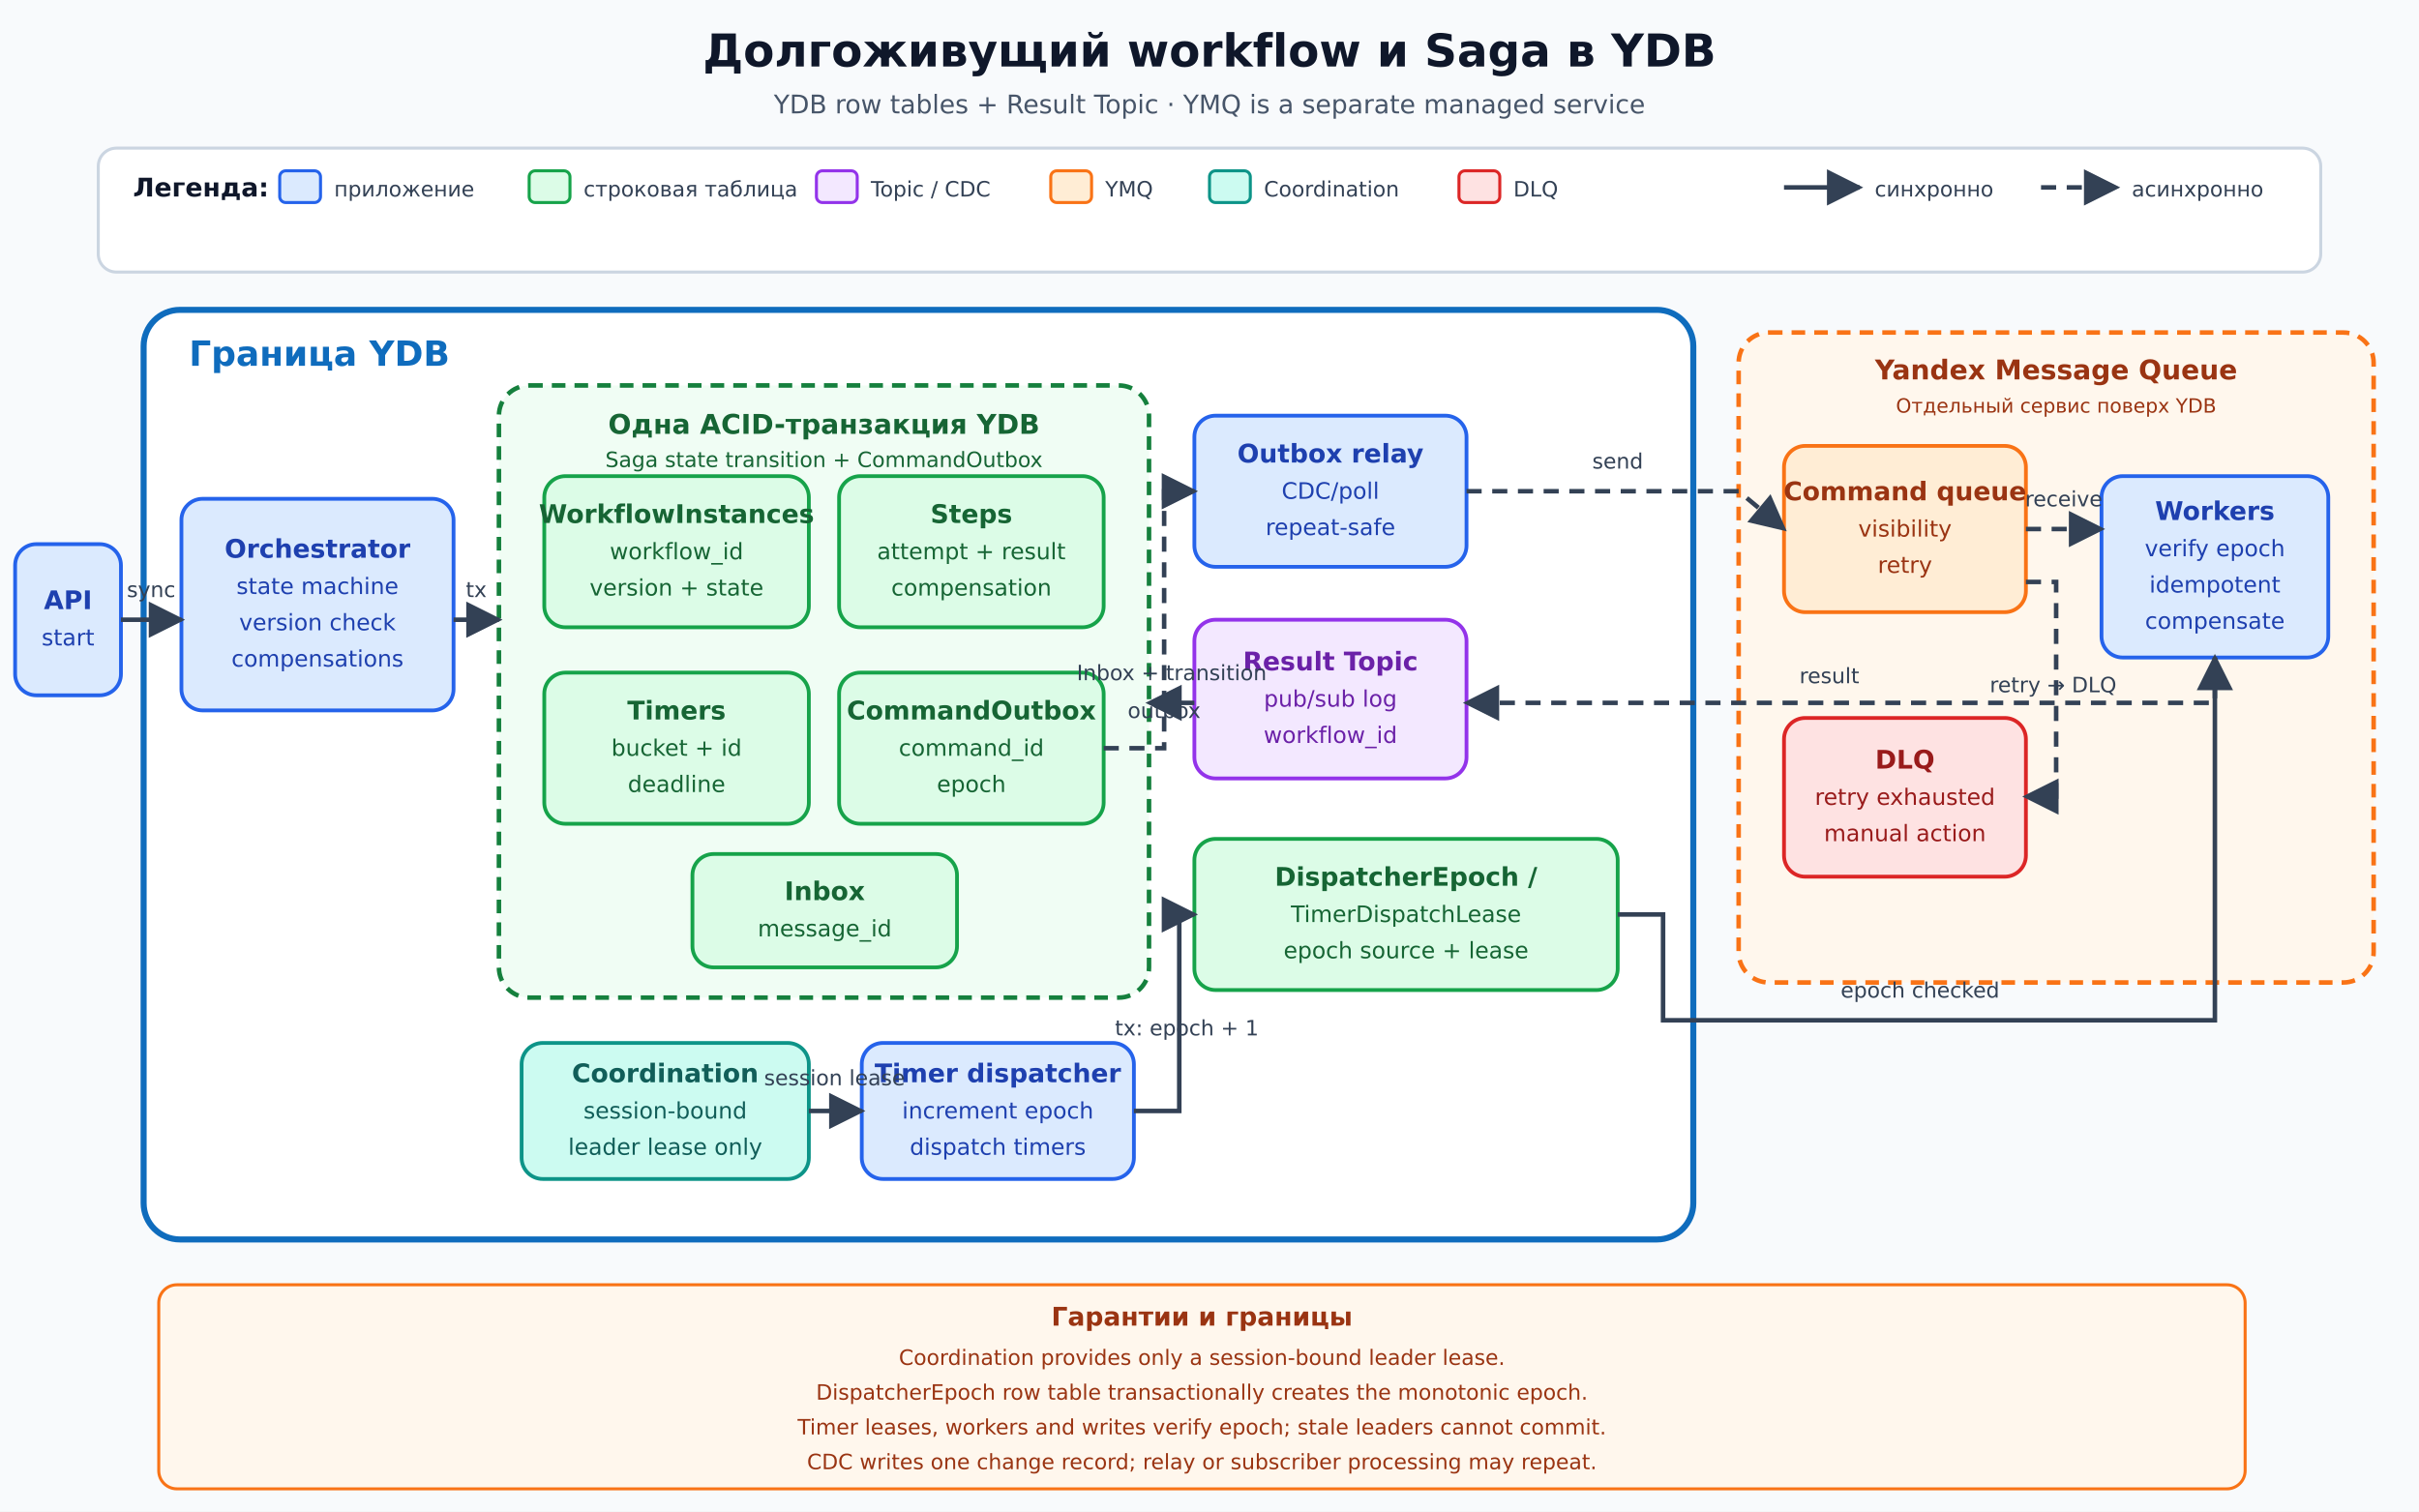
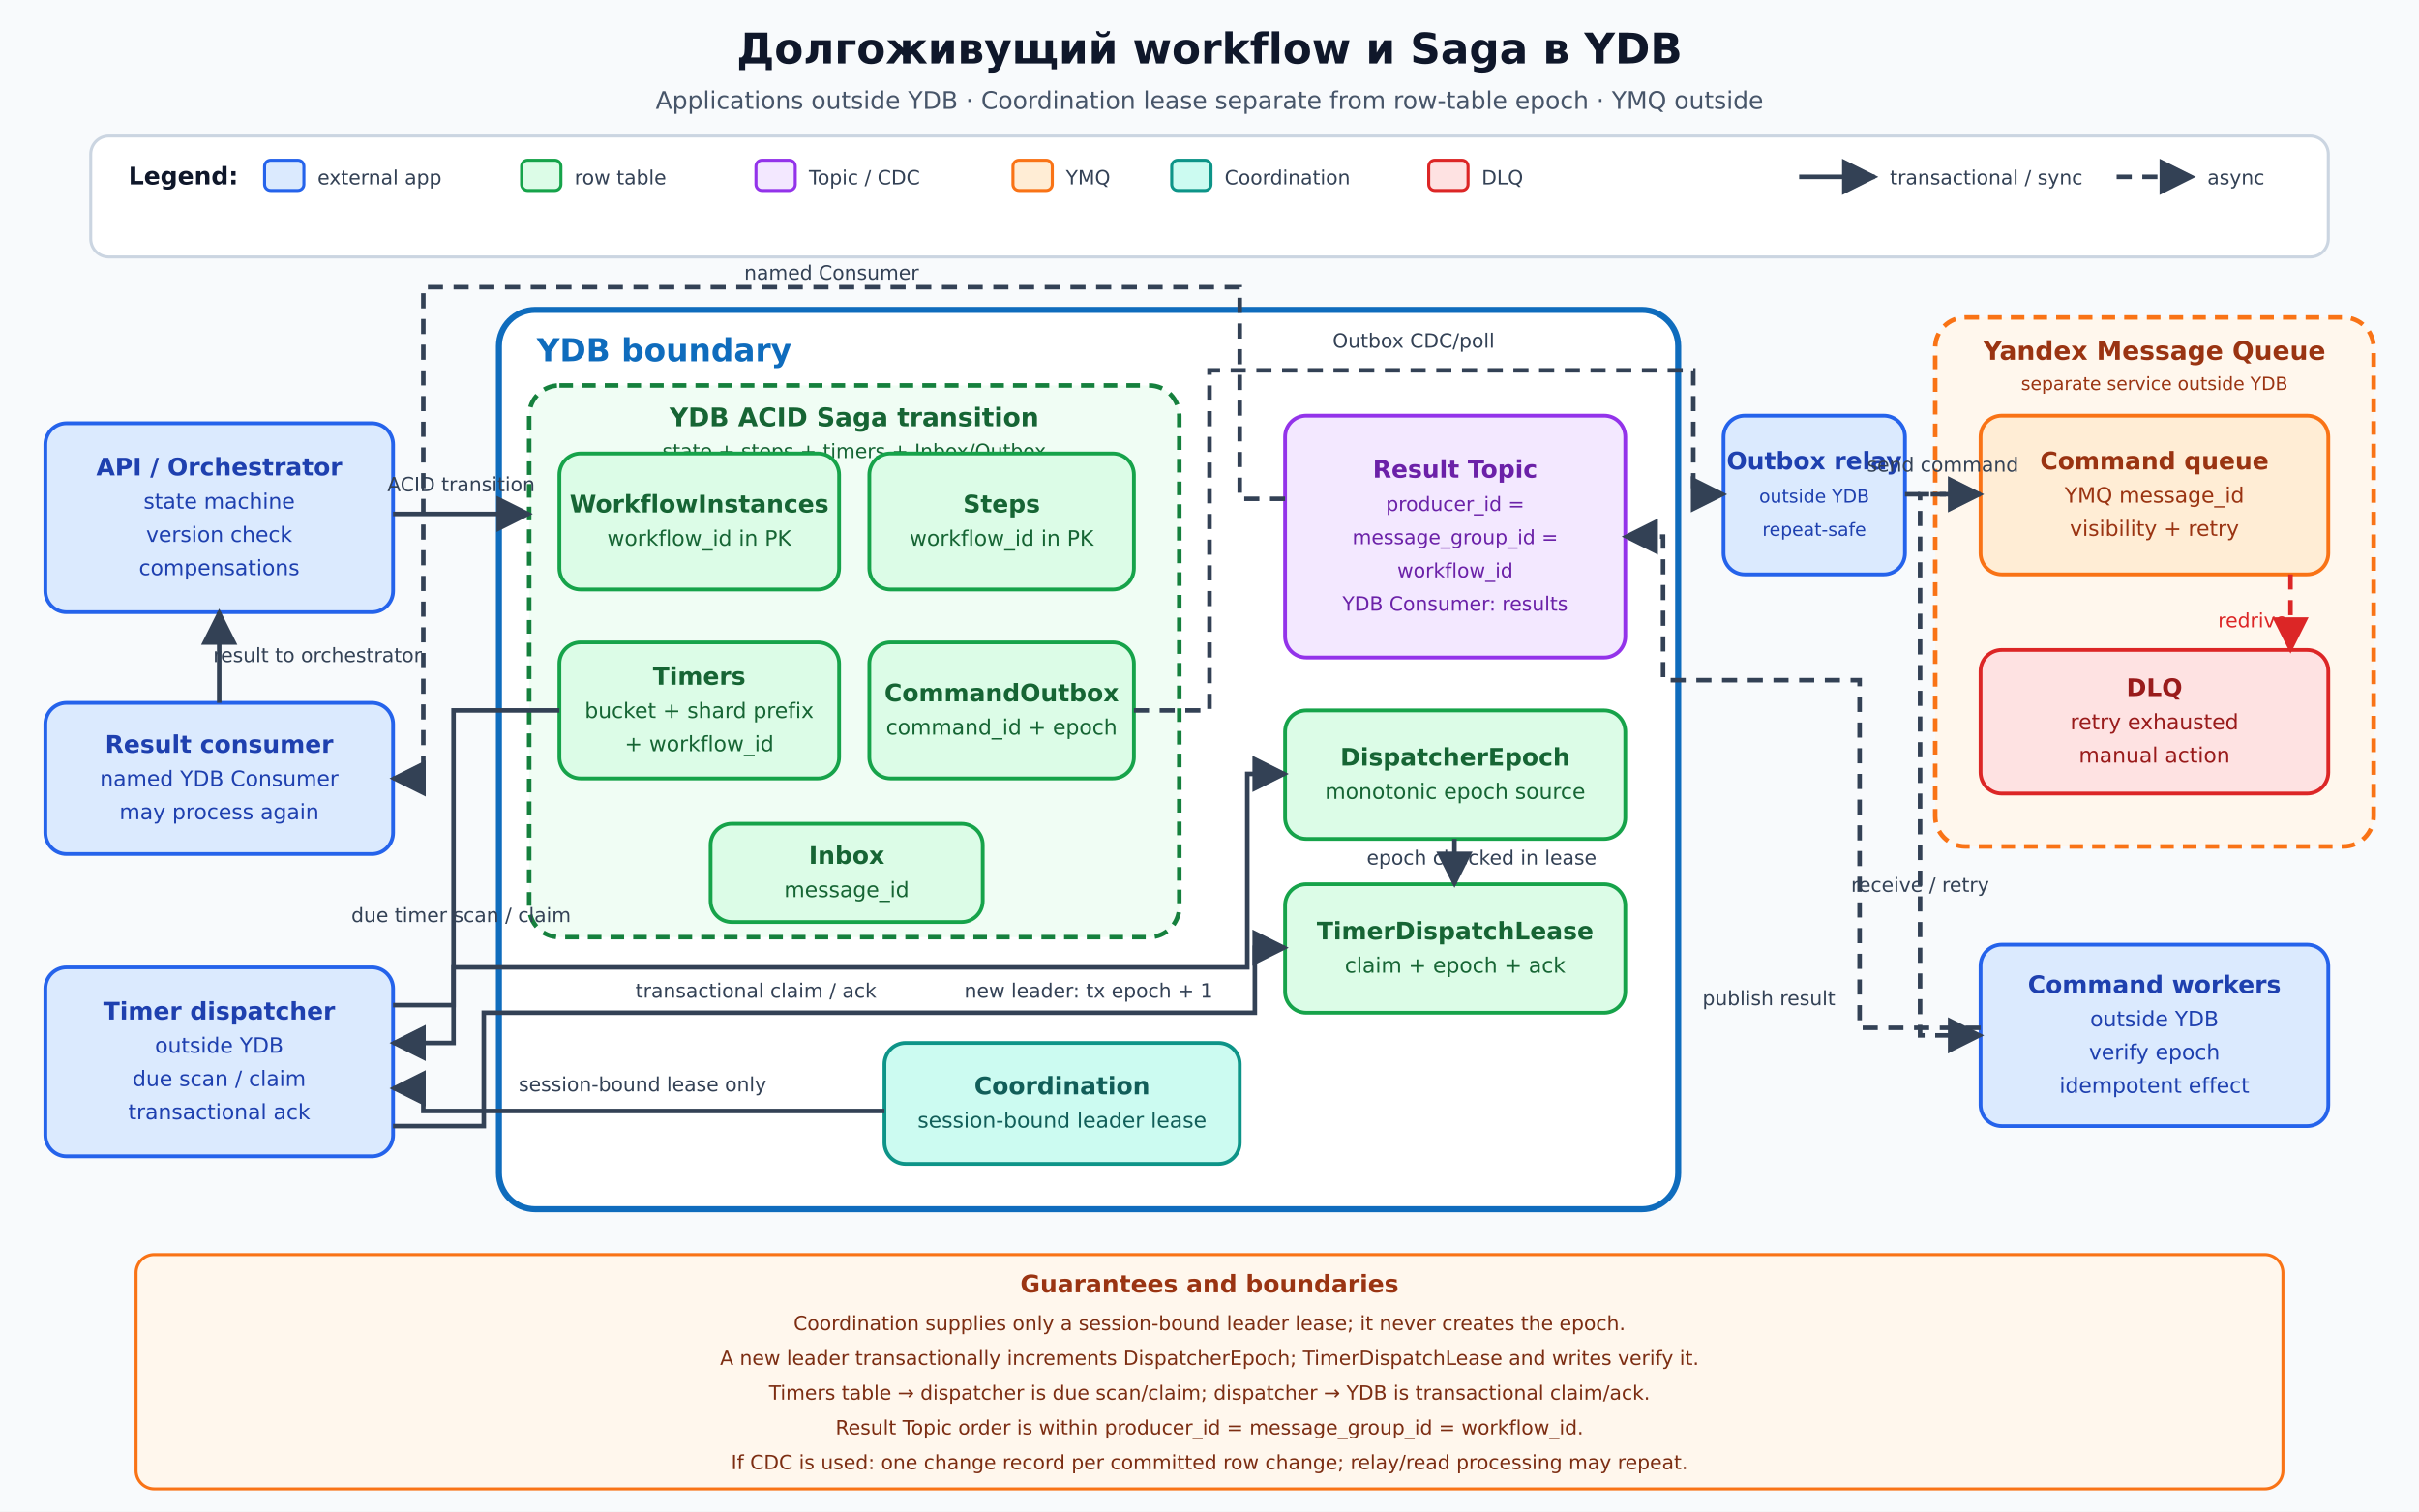
<svg xmlns="http://www.w3.org/2000/svg" version="1.1" viewBox="0 0 1600 1000" role="img" aria-labelledby="title desc">
  <defs>
    <marker id="arrow" viewBox="0 0 10 10" refX="9" refY="5" markerWidth="8" markerHeight="8" orient="auto">
      <path d="M 0 0 L 10 5 L 0 10 z" fill="#334155" />
    </marker>
+     <marker id="redArrow" viewBox="0 0 10 10" refX="9" refY="5" markerWidth="8" markerHeight="8" orient="auto">
+       <path d="M 0 0 L 10 5 L 0 10 z" fill="#dc2626" />
+     </marker>
  </defs>
  <rect x="0" y="0" width="1600" height="1000" fill="#f8fafc" />
-   <text x="800" y="44" text-anchor="middle" font-family="DejaVu Sans, Arial, sans-serif" font-size="30" font-weight="bold" fill="#0f172a">Долгоживущий workflow и Saga в YDB</text>
-   <text x="800" y="75" text-anchor="middle" font-family="DejaVu Sans, Arial, sans-serif" font-size="17" fill="#475569">YDB row tables + Result Topic · YMQ is a separate managed service</text>
-   <rect x="65" y="98" width="1470" height="82" rx="12" fill="#ffffff" stroke="#cbd5e1" stroke-width="2" />
-   <text x="88" y="130" text-anchor="start" font-family="DejaVu Sans, Arial, sans-serif" font-size="17" font-weight="bold" fill="#0f172a">Легенда:</text>
-   <rect x="185" y="113" width="27" height="21" rx="4" fill="#dbeafe" stroke="#2563eb" stroke-width="2" />
-   <text x="221" y="130" text-anchor="start" font-family="DejaVu Sans, Arial, sans-serif" font-size="14" fill="#334155">приложение</text>
-   <rect x="350" y="113" width="27" height="21" rx="4" fill="#dcfce7" stroke="#16a34a" stroke-width="2" />
-   <text x="386" y="130" text-anchor="start" font-family="DejaVu Sans, Arial, sans-serif" font-size="14" fill="#334155">строковая таблица</text>
-   <rect x="540" y="113" width="27" height="21" rx="4" fill="#f3e8ff" stroke="#9333ea" stroke-width="2" />
-   <text x="576" y="130" text-anchor="start" font-family="DejaVu Sans, Arial, sans-serif" font-size="14" fill="#334155">Topic / CDC</text>
-   <rect x="695" y="113" width="27" height="21" rx="4" fill="#ffedd5" stroke="#f97316" stroke-width="2" />
-   <text x="731" y="130" text-anchor="start" font-family="DejaVu Sans, Arial, sans-serif" font-size="14" fill="#334155">YMQ</text>
-   <rect x="800" y="113" width="27" height="21" rx="4" fill="#ccfbf1" stroke="#0d9488" stroke-width="2" />
-   <text x="836" y="130" text-anchor="start" font-family="DejaVu Sans, Arial, sans-serif" font-size="14" fill="#334155">Coordination</text>
-   <rect x="965" y="113" width="27" height="21" rx="4" fill="#fee2e2" stroke="#dc2626" stroke-width="2" />
-   <text x="1001" y="130" text-anchor="start" font-family="DejaVu Sans, Arial, sans-serif" font-size="14" fill="#334155">DLQ</text>
-   <path d="M 1180 124 L 1230 124" fill="none" stroke="#334155" stroke-width="3" marker-end="url(#arrow)" />
-   <text x="1240" y="130" text-anchor="start" font-family="DejaVu Sans, Arial, sans-serif" font-size="14" fill="#334155">синхронно</text>
-   <path d="M 1350 124 L 1400 124" fill="none" stroke="#334155" stroke-width="3" stroke-dasharray="10 7" marker-end="url(#arrow)" />
-   <text x="1410" y="130" text-anchor="start" font-family="DejaVu Sans, Arial, sans-serif" font-size="14" fill="#334155">асинхронно</text>
-   <rect x="95" y="205" width="1025" height="615" rx="24" fill="#ffffff" stroke="#0f6cbd" stroke-width="4" />
-   <text x="125" y="242" text-anchor="start" font-family="DejaVu Sans, Arial, sans-serif" font-size="23" font-weight="bold" fill="#0f6cbd">Граница YDB</text>
-   <rect x="1150" y="220" width="420" height="430" rx="20" fill="#fff7ed" stroke="#f97316" stroke-width="3" stroke-dasharray="9 6" />
-   <text x="1360.0" y="251" text-anchor="middle" font-family="DejaVu Sans, Arial, sans-serif" font-size="18" font-weight="bold" fill="#9a3412">Yandex Message Queue</text>
-   <text x="1360.0" y="273" text-anchor="middle" font-family="DejaVu Sans, Arial, sans-serif" font-size="13" fill="#9a3412">Отдельный сервис поверх YDB</text>
-   <rect x="330" y="255" width="430" height="405" rx="20" fill="#f0fdf4" stroke="#15803d" stroke-width="3" stroke-dasharray="9 6" />
-   <text x="545.0" y="287" text-anchor="middle" font-family="DejaVu Sans, Arial, sans-serif" font-size="18" font-weight="bold" fill="#166534">Одна ACID-транзакция YDB</text>
-   <text x="545.0" y="309" text-anchor="middle" font-family="DejaVu Sans, Arial, sans-serif" font-size="14" fill="#166534">Saga state transition + CommandOutbox</text>
-   <rect x="10" y="360" width="70" height="100" rx="14" fill="#dbeafe" stroke="#2563eb" stroke-width="2.5" />
-   <text x="45.0" y="403.0" text-anchor="middle" font-family="DejaVu Sans, Arial, sans-serif" font-size="17" font-weight="bold" fill="#1e40af">API</text>
-   <text x="45.0" y="427.0" text-anchor="middle" font-family="DejaVu Sans, Arial, sans-serif" font-size="15" fill="#1e40af">start</text>
-   <rect x="120" y="330" width="180" height="140" rx="14" fill="#dbeafe" stroke="#2563eb" stroke-width="2.5" />
-   <text x="210.0" y="369.0" text-anchor="middle" font-family="DejaVu Sans, Arial, sans-serif" font-size="17" font-weight="bold" fill="#1e40af">Orchestrator</text>
-   <text x="210.0" y="393.0" text-anchor="middle" font-family="DejaVu Sans, Arial, sans-serif" font-size="15" fill="#1e40af">state machine</text>
-   <text x="210.0" y="417.0" text-anchor="middle" font-family="DejaVu Sans, Arial, sans-serif" font-size="15" fill="#1e40af">version check</text>
-   <text x="210.0" y="441.0" text-anchor="middle" font-family="DejaVu Sans, Arial, sans-serif" font-size="15" fill="#1e40af">compensations</text>
-   <rect x="360" y="315" width="175" height="100" rx="14" fill="#dcfce7" stroke="#16a34a" stroke-width="2.5" />
-   <text x="447.5" y="346.0" text-anchor="middle" font-family="DejaVu Sans, Arial, sans-serif" font-size="17" font-weight="bold" fill="#166534">WorkflowInstances</text>
-   <text x="447.5" y="370.0" text-anchor="middle" font-family="DejaVu Sans, Arial, sans-serif" font-size="15" fill="#166534">workflow_id</text>
-   <text x="447.5" y="394.0" text-anchor="middle" font-family="DejaVu Sans, Arial, sans-serif" font-size="15" fill="#166534">version + state</text>
-   <rect x="555" y="315" width="175" height="100" rx="14" fill="#dcfce7" stroke="#16a34a" stroke-width="2.5" />
-   <text x="642.5" y="346.0" text-anchor="middle" font-family="DejaVu Sans, Arial, sans-serif" font-size="17" font-weight="bold" fill="#166534">Steps</text>
-   <text x="642.5" y="370.0" text-anchor="middle" font-family="DejaVu Sans, Arial, sans-serif" font-size="15" fill="#166534">attempt + result</text>
-   <text x="642.5" y="394.0" text-anchor="middle" font-family="DejaVu Sans, Arial, sans-serif" font-size="15" fill="#166534">compensation</text>
-   <rect x="360" y="445" width="175" height="100" rx="14" fill="#dcfce7" stroke="#16a34a" stroke-width="2.5" />
-   <text x="447.5" y="476.0" text-anchor="middle" font-family="DejaVu Sans, Arial, sans-serif" font-size="17" font-weight="bold" fill="#166534">Timers</text>
-   <text x="447.5" y="500.0" text-anchor="middle" font-family="DejaVu Sans, Arial, sans-serif" font-size="15" fill="#166534">bucket + id</text>
-   <text x="447.5" y="524.0" text-anchor="middle" font-family="DejaVu Sans, Arial, sans-serif" font-size="15" fill="#166534">deadline</text>
-   <rect x="555" y="445" width="175" height="100" rx="14" fill="#dcfce7" stroke="#16a34a" stroke-width="2.5" />
-   <text x="642.5" y="476.0" text-anchor="middle" font-family="DejaVu Sans, Arial, sans-serif" font-size="17" font-weight="bold" fill="#166534">CommandOutbox</text>
-   <text x="642.5" y="500.0" text-anchor="middle" font-family="DejaVu Sans, Arial, sans-serif" font-size="15" fill="#166534">command_id</text>
-   <text x="642.5" y="524.0" text-anchor="middle" font-family="DejaVu Sans, Arial, sans-serif" font-size="15" fill="#166534">epoch</text>
-   <rect x="458" y="565" width="175" height="75" rx="14" fill="#dcfce7" stroke="#16a34a" stroke-width="2.5" />
-   <text x="545.5" y="595.5" text-anchor="middle" font-family="DejaVu Sans, Arial, sans-serif" font-size="17" font-weight="bold" fill="#166534">Inbox</text>
-   <text x="545.5" y="619.5" text-anchor="middle" font-family="DejaVu Sans, Arial, sans-serif" font-size="15" fill="#166534">message_id</text>
-   <rect x="790" y="275" width="180" height="100" rx="14" fill="#dbeafe" stroke="#2563eb" stroke-width="2.5" />
-   <text x="880.0" y="306.0" text-anchor="middle" font-family="DejaVu Sans, Arial, sans-serif" font-size="17" font-weight="bold" fill="#1e40af">Outbox relay</text>
-   <text x="880.0" y="330.0" text-anchor="middle" font-family="DejaVu Sans, Arial, sans-serif" font-size="15" fill="#1e40af">CDC/poll</text>
-   <text x="880.0" y="354.0" text-anchor="middle" font-family="DejaVu Sans, Arial, sans-serif" font-size="15" fill="#1e40af">repeat-safe</text>
-   <rect x="790" y="410" width="180" height="105" rx="14" fill="#f3e8ff" stroke="#9333ea" stroke-width="2.5" />
-   <text x="880.0" y="443.5" text-anchor="middle" font-family="DejaVu Sans, Arial, sans-serif" font-size="17" font-weight="bold" fill="#6b21a8">Result Topic</text>
-   <text x="880.0" y="467.5" text-anchor="middle" font-family="DejaVu Sans, Arial, sans-serif" font-size="15" fill="#6b21a8">pub/sub log</text>
-   <text x="880.0" y="491.5" text-anchor="middle" font-family="DejaVu Sans, Arial, sans-serif" font-size="15" fill="#6b21a8">workflow_id</text>
-   <rect x="790" y="555" width="280" height="100" rx="14" fill="#dcfce7" stroke="#16a34a" stroke-width="2.5" />
-   <text x="930.0" y="586.0" text-anchor="middle" font-family="DejaVu Sans, Arial, sans-serif" font-size="17" font-weight="bold" fill="#166534">DispatcherEpoch /</text>
-   <text x="930.0" y="610.0" text-anchor="middle" font-family="DejaVu Sans, Arial, sans-serif" font-size="15" fill="#166534">TimerDispatchLease</text>
-   <text x="930.0" y="634.0" text-anchor="middle" font-family="DejaVu Sans, Arial, sans-serif" font-size="15" fill="#166534">epoch source + lease</text>
-   <rect x="345" y="690" width="190" height="90" rx="14" fill="#ccfbf1" stroke="#0d9488" stroke-width="2.5" />
-   <text x="440.0" y="716.0" text-anchor="middle" font-family="DejaVu Sans, Arial, sans-serif" font-size="17" font-weight="bold" fill="#115e59">Coordination</text>
-   <text x="440.0" y="740.0" text-anchor="middle" font-family="DejaVu Sans, Arial, sans-serif" font-size="15" fill="#115e59">session-bound</text>
-   <text x="440.0" y="764.0" text-anchor="middle" font-family="DejaVu Sans, Arial, sans-serif" font-size="15" fill="#115e59">leader lease only</text>
-   <rect x="570" y="690" width="180" height="90" rx="14" fill="#dbeafe" stroke="#2563eb" stroke-width="2.5" />
-   <text x="660.0" y="716.0" text-anchor="middle" font-family="DejaVu Sans, Arial, sans-serif" font-size="17" font-weight="bold" fill="#1e40af">Timer dispatcher</text>
-   <text x="660.0" y="740.0" text-anchor="middle" font-family="DejaVu Sans, Arial, sans-serif" font-size="15" fill="#1e40af">increment epoch</text>
-   <text x="660.0" y="764.0" text-anchor="middle" font-family="DejaVu Sans, Arial, sans-serif" font-size="15" fill="#1e40af">dispatch timers</text>
-   <rect x="1180" y="295" width="160" height="110" rx="14" fill="#ffedd5" stroke="#f97316" stroke-width="2.5" />
-   <text x="1260.0" y="331.0" text-anchor="middle" font-family="DejaVu Sans, Arial, sans-serif" font-size="17" font-weight="bold" fill="#9a3412">Command queue</text>
-   <text x="1260.0" y="355.0" text-anchor="middle" font-family="DejaVu Sans, Arial, sans-serif" font-size="15" fill="#9a3412">visibility</text>
-   <text x="1260.0" y="379.0" text-anchor="middle" font-family="DejaVu Sans, Arial, sans-serif" font-size="15" fill="#9a3412">retry</text>
-   <rect x="1180" y="475" width="160" height="105" rx="14" fill="#fee2e2" stroke="#dc2626" stroke-width="2.5" />
-   <text x="1260.0" y="508.5" text-anchor="middle" font-family="DejaVu Sans, Arial, sans-serif" font-size="17" font-weight="bold" fill="#991b1b">DLQ</text>
-   <text x="1260.0" y="532.5" text-anchor="middle" font-family="DejaVu Sans, Arial, sans-serif" font-size="15" fill="#991b1b">retry exhausted</text>
-   <text x="1260.0" y="556.5" text-anchor="middle" font-family="DejaVu Sans, Arial, sans-serif" font-size="15" fill="#991b1b">manual action</text>
-   <rect x="1390" y="315" width="150" height="120" rx="14" fill="#dbeafe" stroke="#2563eb" stroke-width="2.5" />
-   <text x="1465.0" y="344.0" text-anchor="middle" font-family="DejaVu Sans, Arial, sans-serif" font-size="17" font-weight="bold" fill="#1e40af">Workers</text>
-   <text x="1465.0" y="368.0" text-anchor="middle" font-family="DejaVu Sans, Arial, sans-serif" font-size="15" fill="#1e40af">verify epoch</text>
-   <text x="1465.0" y="392.0" text-anchor="middle" font-family="DejaVu Sans, Arial, sans-serif" font-size="15" fill="#1e40af">idempotent</text>
-   <text x="1465.0" y="416.0" text-anchor="middle" font-family="DejaVu Sans, Arial, sans-serif" font-size="15" fill="#1e40af">compensate</text>
-   <path d="M 80 410 L 120 410" fill="none" stroke="#334155" stroke-width="3" marker-end="url(#arrow)" />
-   <text x="100" y="395" text-anchor="middle" font-family="DejaVu Sans, Arial, sans-serif" font-size="14" fill="#334155">sync</text>
-   <path d="M 300 410 L 330 410" fill="none" stroke="#334155" stroke-width="3" marker-end="url(#arrow)" />
-   <text x="315" y="395" text-anchor="middle" font-family="DejaVu Sans, Arial, sans-serif" font-size="14" fill="#334155">tx</text>
-   <path d="M 730 495 L 770 495 L 770 325 L 790 325" fill="none" stroke="#334155" stroke-width="3" stroke-dasharray="10 7" marker-end="url(#arrow)" />
-   <text x="770" y="475" text-anchor="middle" font-family="DejaVu Sans, Arial, sans-serif" font-size="14" fill="#334155">outbox</text>
-   <path d="M 970 325 L 1150 325 L 1180 350" fill="none" stroke="#334155" stroke-width="3" stroke-dasharray="10 7" marker-end="url(#arrow)" />
-   <text x="1070" y="310" text-anchor="middle" font-family="DejaVu Sans, Arial, sans-serif" font-size="14" fill="#334155">send</text>
-   <path d="M 1340 350 L 1390 350" fill="none" stroke="#334155" stroke-width="3" stroke-dasharray="10 7" marker-end="url(#arrow)" />
-   <text x="1365" y="335" text-anchor="middle" font-family="DejaVu Sans, Arial, sans-serif" font-size="14" fill="#334155">receive</text>
-   <path d="M 1465 435 L 1465 465 L 970 465" fill="none" stroke="#334155" stroke-width="3" stroke-dasharray="10 7" marker-end="url(#arrow)" />
-   <text x="1210" y="452" text-anchor="middle" font-family="DejaVu Sans, Arial, sans-serif" font-size="14" fill="#334155">result</text>
-   <path d="M 790 465 L 760 465" fill="none" stroke="#334155" stroke-width="3" stroke-dasharray="10 7" marker-end="url(#arrow)" />
-   <text x="775" y="450" text-anchor="middle" font-family="DejaVu Sans, Arial, sans-serif" font-size="14" fill="#334155">Inbox + transition</text>
-   <path d="M 1340 385 L 1360 385 L 1360 527 L 1340 527" fill="none" stroke="#334155" stroke-width="3" stroke-dasharray="10 7" marker-end="url(#arrow)" />
-   <text x="1358" y="458" text-anchor="middle" font-family="DejaVu Sans, Arial, sans-serif" font-size="14" fill="#334155">retry → DLQ</text>
-   <path d="M 535 735 L 570 735" fill="none" stroke="#334155" stroke-width="3" marker-end="url(#arrow)" />
-   <text x="552" y="718" text-anchor="middle" font-family="DejaVu Sans, Arial, sans-serif" font-size="14" fill="#334155">session lease</text>
-   <path d="M 750 735 L 780 735 L 780 605 L 790 605" fill="none" stroke="#334155" stroke-width="3" marker-end="url(#arrow)" />
-   <text x="785" y="685" text-anchor="middle" font-family="DejaVu Sans, Arial, sans-serif" font-size="14" fill="#334155">tx: epoch + 1</text>
-   <path d="M 1070 605 L 1100 605 L 1100 675 L 1465 675 L 1465 435" fill="none" stroke="#334155" stroke-width="3" marker-end="url(#arrow)" />
-   <text x="1270" y="660" text-anchor="middle" font-family="DejaVu Sans, Arial, sans-serif" font-size="14" fill="#334155">epoch checked</text>
-   <rect x="105" y="850" width="1380" height="135" rx="12" fill="#fff7ed" stroke="#f97316" stroke-width="2" />
-   <text x="795" y="877" text-anchor="middle" font-family="DejaVu Sans, Arial, sans-serif" font-size="17" font-weight="bold" fill="#9a3412">Гарантии и границы</text>
-   <text x="795" y="903" text-anchor="middle" font-family="DejaVu Sans, Arial, sans-serif" font-size="14" fill="#9a3412">Coordination provides only a session-bound leader lease.</text>
-   <text x="795" y="926" text-anchor="middle" font-family="DejaVu Sans, Arial, sans-serif" font-size="14" fill="#9a3412">DispatcherEpoch row table transactionally creates the monotonic epoch.</text>
-   <text x="795" y="949" text-anchor="middle" font-family="DejaVu Sans, Arial, sans-serif" font-size="14" fill="#9a3412">Timer leases, workers and writes verify epoch; stale leaders cannot commit.</text>
-   <text x="795" y="972" text-anchor="middle" font-family="DejaVu Sans, Arial, sans-serif" font-size="14" fill="#9a3412">CDC writes one change record; relay or subscriber processing may repeat.</text>
+   <text x="800" y="42" text-anchor="middle" font-family="DejaVu Sans, Arial, sans-serif" font-size="28" font-weight="bold" fill="#0f172a">Долгоживущий workflow и Saga в YDB</text>
+   <text x="800" y="72" text-anchor="middle" font-family="DejaVu Sans, Arial, sans-serif" font-size="16" fill="#475569">Applications outside YDB · Coordination lease separate from row-table epoch · YMQ outside</text>
+   <rect x="60" y="90" width="1480" height="80" rx="12" fill="#ffffff" stroke="#cbd5e1" stroke-width="2" />
+   <text x="85" y="122" text-anchor="start" font-family="DejaVu Sans, Arial, sans-serif" font-size="16" font-weight="bold" fill="#0f172a">Legend:</text>
+   <rect x="175" y="106" width="26" height="20" rx="4" fill="#dbeafe" stroke="#2563eb" stroke-width="2" />
+   <text x="210" y="122" text-anchor="start" font-family="DejaVu Sans, Arial, sans-serif" font-size="13" fill="#334155">external app</text>
+   <rect x="345" y="106" width="26" height="20" rx="4" fill="#dcfce7" stroke="#16a34a" stroke-width="2" />
+   <text x="380" y="122" text-anchor="start" font-family="DejaVu Sans, Arial, sans-serif" font-size="13" fill="#334155">row table</text>
+   <rect x="500" y="106" width="26" height="20" rx="4" fill="#f3e8ff" stroke="#9333ea" stroke-width="2" />
+   <text x="535" y="122" text-anchor="start" font-family="DejaVu Sans, Arial, sans-serif" font-size="13" fill="#334155">Topic / CDC</text>
+   <rect x="670" y="106" width="26" height="20" rx="4" fill="#ffedd5" stroke="#f97316" stroke-width="2" />
+   <text x="705" y="122" text-anchor="start" font-family="DejaVu Sans, Arial, sans-serif" font-size="13" fill="#334155">YMQ</text>
+   <rect x="775" y="106" width="26" height="20" rx="4" fill="#ccfbf1" stroke="#0d9488" stroke-width="2" />
+   <text x="810" y="122" text-anchor="start" font-family="DejaVu Sans, Arial, sans-serif" font-size="13" fill="#334155">Coordination</text>
+   <rect x="945" y="106" width="26" height="20" rx="4" fill="#fee2e2" stroke="#dc2626" stroke-width="2" />
+   <text x="980" y="122" text-anchor="start" font-family="DejaVu Sans, Arial, sans-serif" font-size="13" fill="#334155">DLQ</text>
+   <path d="M 1190 117 L 1240 117" fill="none" stroke="#334155" stroke-width="3" marker-end="url(#arrow)" />
+   <text x="1250" y="122" text-anchor="start" font-family="DejaVu Sans, Arial, sans-serif" font-size="13" fill="#334155">transactional / sync</text>
+   <path d="M 1400 117 L 1450 117" fill="none" stroke="#334155" stroke-width="3" stroke-dasharray="10 7" marker-end="url(#arrow)" />
+   <text x="1460" y="122" text-anchor="start" font-family="DejaVu Sans, Arial, sans-serif" font-size="13" fill="#334155">async</text>
+   <rect x="330" y="205" width="780" height="595" rx="24" fill="#ffffff" stroke="#0f6cbd" stroke-width="4" />
+   <text x="355" y="239" text-anchor="start" font-family="DejaVu Sans, Arial, sans-serif" font-size="21" font-weight="bold" fill="#0f6cbd">YDB boundary</text>
+   <rect x="1280" y="210" width="290" height="350" rx="20" fill="#fff7ed" stroke="#f97316" stroke-width="3" stroke-dasharray="9 6" />
+   <text x="1425.0" y="238" text-anchor="middle" font-family="DejaVu Sans, Arial, sans-serif" font-size="17" font-weight="bold" fill="#9a3412">Yandex Message Queue</text>
+   <text x="1425.0" y="258" text-anchor="middle" font-family="DejaVu Sans, Arial, sans-serif" font-size="12" fill="#9a3412">separate service outside YDB</text>
+   <rect x="350" y="255" width="430" height="365" rx="20" fill="#f0fdf4" stroke="#15803d" stroke-width="3" stroke-dasharray="9 6" />
+   <text x="565.0" y="282" text-anchor="middle" font-family="DejaVu Sans, Arial, sans-serif" font-size="17" font-weight="bold" fill="#166534">YDB ACID Saga transition</text>
+   <text x="565.0" y="303" text-anchor="middle" font-family="DejaVu Sans, Arial, sans-serif" font-size="13" fill="#166534">state + steps + timers + Inbox/Outbox</text>
+   <rect x="30" y="280" width="230" height="125" rx="14" fill="#dbeafe" stroke="#2563eb" stroke-width="2.5" />
+   <text x="145.0" y="314.5" text-anchor="middle" font-family="DejaVu Sans, Arial, sans-serif" font-size="16" font-weight="bold" fill="#1e40af">API / Orchestrator</text>
+   <text x="145.0" y="336.5" text-anchor="middle" font-family="DejaVu Sans, Arial, sans-serif" font-size="14" fill="#1e40af">state machine</text>
+   <text x="145.0" y="358.5" text-anchor="middle" font-family="DejaVu Sans, Arial, sans-serif" font-size="14" fill="#1e40af">version check</text>
+   <text x="145.0" y="380.5" text-anchor="middle" font-family="DejaVu Sans, Arial, sans-serif" font-size="14" fill="#1e40af">compensations</text>
+   <rect x="30" y="465" width="230" height="100" rx="14" fill="#dbeafe" stroke="#2563eb" stroke-width="2.5" />
+   <text x="145.0" y="498.0" text-anchor="middle" font-family="DejaVu Sans, Arial, sans-serif" font-size="16" font-weight="bold" fill="#1e40af">Result consumer</text>
+   <text x="145.0" y="520.0" text-anchor="middle" font-family="DejaVu Sans, Arial, sans-serif" font-size="14" fill="#1e40af">named YDB Consumer</text>
+   <text x="145.0" y="542.0" text-anchor="middle" font-family="DejaVu Sans, Arial, sans-serif" font-size="14" fill="#1e40af">may process again</text>
+   <rect x="30" y="640" width="230" height="125" rx="14" fill="#dbeafe" stroke="#2563eb" stroke-width="2.5" />
+   <text x="145.0" y="674.5" text-anchor="middle" font-family="DejaVu Sans, Arial, sans-serif" font-size="16" font-weight="bold" fill="#1e40af">Timer dispatcher</text>
+   <text x="145.0" y="696.5" text-anchor="middle" font-family="DejaVu Sans, Arial, sans-serif" font-size="14" fill="#1e40af">outside YDB</text>
+   <text x="145.0" y="718.5" text-anchor="middle" font-family="DejaVu Sans, Arial, sans-serif" font-size="14" fill="#1e40af">due scan / claim</text>
+   <text x="145.0" y="740.5" text-anchor="middle" font-family="DejaVu Sans, Arial, sans-serif" font-size="14" fill="#1e40af">transactional ack</text>
+   <rect x="370" y="300" width="185" height="90" rx="14" fill="#dcfce7" stroke="#16a34a" stroke-width="2.5" />
+   <text x="462.5" y="339.0" text-anchor="middle" font-family="DejaVu Sans, Arial, sans-serif" font-size="16" font-weight="bold" fill="#166534">WorkflowInstances</text>
+   <text x="462.5" y="361.0" text-anchor="middle" font-family="DejaVu Sans, Arial, sans-serif" font-size="14" fill="#166534">workflow_id in PK</text>
+   <rect x="575" y="300" width="175" height="90" rx="14" fill="#dcfce7" stroke="#16a34a" stroke-width="2.5" />
+   <text x="662.5" y="339.0" text-anchor="middle" font-family="DejaVu Sans, Arial, sans-serif" font-size="16" font-weight="bold" fill="#166534">Steps</text>
+   <text x="662.5" y="361.0" text-anchor="middle" font-family="DejaVu Sans, Arial, sans-serif" font-size="14" fill="#166534">workflow_id in PK</text>
+   <rect x="370" y="425" width="185" height="90" rx="14" fill="#dcfce7" stroke="#16a34a" stroke-width="2.5" />
+   <text x="462.5" y="453.0" text-anchor="middle" font-family="DejaVu Sans, Arial, sans-serif" font-size="16" font-weight="bold" fill="#166534">Timers</text>
+   <text x="462.5" y="475.0" text-anchor="middle" font-family="DejaVu Sans, Arial, sans-serif" font-size="14" fill="#166534">bucket + shard prefix</text>
+   <text x="462.5" y="497.0" text-anchor="middle" font-family="DejaVu Sans, Arial, sans-serif" font-size="14" fill="#166534">+ workflow_id</text>
+   <rect x="575" y="425" width="175" height="90" rx="14" fill="#dcfce7" stroke="#16a34a" stroke-width="2.5" />
+   <text x="662.5" y="464.0" text-anchor="middle" font-family="DejaVu Sans, Arial, sans-serif" font-size="16" font-weight="bold" fill="#166534">CommandOutbox</text>
+   <text x="662.5" y="486.0" text-anchor="middle" font-family="DejaVu Sans, Arial, sans-serif" font-size="14" fill="#166534">command_id + epoch</text>
+   <rect x="470" y="545" width="180" height="65" rx="14" fill="#dcfce7" stroke="#16a34a" stroke-width="2.5" />
+   <text x="560.0" y="571.5" text-anchor="middle" font-family="DejaVu Sans, Arial, sans-serif" font-size="16" font-weight="bold" fill="#166534">Inbox</text>
+   <text x="560.0" y="593.5" text-anchor="middle" font-family="DejaVu Sans, Arial, sans-serif" font-size="14" fill="#166534">message_id</text>
+   <rect x="850" y="275" width="225" height="160" rx="14" fill="#f3e8ff" stroke="#9333ea" stroke-width="2.5" />
+   <text x="962.5" y="316.0" text-anchor="middle" font-family="DejaVu Sans, Arial, sans-serif" font-size="16" font-weight="bold" fill="#6b21a8">Result Topic</text>
+   <text x="962.5" y="338.0" text-anchor="middle" font-family="DejaVu Sans, Arial, sans-serif" font-size="13" fill="#6b21a8">producer_id =</text>
+   <text x="962.5" y="360.0" text-anchor="middle" font-family="DejaVu Sans, Arial, sans-serif" font-size="13" fill="#6b21a8">message_group_id =</text>
+   <text x="962.5" y="382.0" text-anchor="middle" font-family="DejaVu Sans, Arial, sans-serif" font-size="13" fill="#6b21a8">workflow_id</text>
+   <text x="962.5" y="404.0" text-anchor="middle" font-family="DejaVu Sans, Arial, sans-serif" font-size="13" fill="#6b21a8">YDB Consumer: results</text>
+   <rect x="850" y="470" width="225" height="85" rx="14" fill="#dcfce7" stroke="#16a34a" stroke-width="2.5" />
+   <text x="962.5" y="506.5" text-anchor="middle" font-family="DejaVu Sans, Arial, sans-serif" font-size="16" font-weight="bold" fill="#166534">DispatcherEpoch</text>
+   <text x="962.5" y="528.5" text-anchor="middle" font-family="DejaVu Sans, Arial, sans-serif" font-size="14" fill="#166534">monotonic epoch source</text>
+   <rect x="850" y="585" width="225" height="85" rx="14" fill="#dcfce7" stroke="#16a34a" stroke-width="2.5" />
+   <text x="962.5" y="621.5" text-anchor="middle" font-family="DejaVu Sans, Arial, sans-serif" font-size="16" font-weight="bold" fill="#166534">TimerDispatchLease</text>
+   <text x="962.5" y="643.5" text-anchor="middle" font-family="DejaVu Sans, Arial, sans-serif" font-size="14" fill="#166534">claim + epoch + ack</text>
+   <rect x="585" y="690" width="235" height="80" rx="14" fill="#ccfbf1" stroke="#0d9488" stroke-width="2.5" />
+   <text x="702.5" y="724.0" text-anchor="middle" font-family="DejaVu Sans, Arial, sans-serif" font-size="16" font-weight="bold" fill="#115e59">Coordination</text>
+   <text x="702.5" y="746.0" text-anchor="middle" font-family="DejaVu Sans, Arial, sans-serif" font-size="14" fill="#115e59">session-bound leader lease</text>
+   <rect x="1140" y="275" width="120" height="105" rx="14" fill="#dbeafe" stroke="#2563eb" stroke-width="2.5" />
+   <text x="1200.0" y="310.5" text-anchor="middle" font-family="DejaVu Sans, Arial, sans-serif" font-size="16" font-weight="bold" fill="#1e40af">Outbox relay</text>
+   <text x="1200.0" y="332.5" text-anchor="middle" font-family="DejaVu Sans, Arial, sans-serif" font-size="12" fill="#1e40af">outside YDB</text>
+   <text x="1200.0" y="354.5" text-anchor="middle" font-family="DejaVu Sans, Arial, sans-serif" font-size="12" fill="#1e40af">repeat-safe</text>
+   <rect x="1310" y="275" width="230" height="105" rx="14" fill="#ffedd5" stroke="#f97316" stroke-width="2.5" />
+   <text x="1425.0" y="310.5" text-anchor="middle" font-family="DejaVu Sans, Arial, sans-serif" font-size="16" font-weight="bold" fill="#9a3412">Command queue</text>
+   <text x="1425.0" y="332.5" text-anchor="middle" font-family="DejaVu Sans, Arial, sans-serif" font-size="14" fill="#9a3412">YMQ message_id</text>
+   <text x="1425.0" y="354.5" text-anchor="middle" font-family="DejaVu Sans, Arial, sans-serif" font-size="14" fill="#9a3412">visibility + retry</text>
+   <rect x="1310" y="430" width="230" height="95" rx="14" fill="#fee2e2" stroke="#dc2626" stroke-width="2.5" />
+   <text x="1425.0" y="460.5" text-anchor="middle" font-family="DejaVu Sans, Arial, sans-serif" font-size="16" font-weight="bold" fill="#991b1b">DLQ</text>
+   <text x="1425.0" y="482.5" text-anchor="middle" font-family="DejaVu Sans, Arial, sans-serif" font-size="14" fill="#991b1b">retry exhausted</text>
+   <text x="1425.0" y="504.5" text-anchor="middle" font-family="DejaVu Sans, Arial, sans-serif" font-size="14" fill="#991b1b">manual action</text>
+   <rect x="1310" y="625" width="230" height="120" rx="14" fill="#dbeafe" stroke="#2563eb" stroke-width="2.5" />
+   <text x="1425.0" y="657.0" text-anchor="middle" font-family="DejaVu Sans, Arial, sans-serif" font-size="16" font-weight="bold" fill="#1e40af">Command workers</text>
+   <text x="1425.0" y="679.0" text-anchor="middle" font-family="DejaVu Sans, Arial, sans-serif" font-size="14" fill="#1e40af">outside YDB</text>
+   <text x="1425.0" y="701.0" text-anchor="middle" font-family="DejaVu Sans, Arial, sans-serif" font-size="14" fill="#1e40af">verify epoch</text>
+   <text x="1425.0" y="723.0" text-anchor="middle" font-family="DejaVu Sans, Arial, sans-serif" font-size="14" fill="#1e40af">idempotent effect</text>
+   <path d="M 260 340 L 350 340" fill="none" stroke="#334155" stroke-width="3" marker-end="url(#arrow)" />
+   <text x="305" y="325" text-anchor="middle" font-family="DejaVu Sans, Arial, sans-serif" font-size="13" fill="#334155">ACID transition</text>
+   <path d="M 750 470 L 800 470 L 800 245 L 1120 245 L 1120 327 L 1140 327" fill="none" stroke="#334155" stroke-width="3" stroke-dasharray="10 7" marker-end="url(#arrow)" />
+   <text x="935" y="230" text-anchor="middle" font-family="DejaVu Sans, Arial, sans-serif" font-size="13" fill="#334155">Outbox CDC/poll</text>
+   <path d="M 1260 327 L 1310 327" fill="none" stroke="#334155" stroke-width="3" stroke-dasharray="10 7" marker-end="url(#arrow)" />
+   <text x="1285" y="312" text-anchor="middle" font-family="DejaVu Sans, Arial, sans-serif" font-size="13" fill="#334155">send command</text>
+   <path d="M 1310 327 L 1270 327 L 1270 685 L 1310 685" fill="none" stroke="#334155" stroke-width="3" stroke-dasharray="10 7" marker-end="url(#arrow)" />
+   <text x="1270" y="590" text-anchor="middle" font-family="DejaVu Sans, Arial, sans-serif" font-size="13" fill="#334155">receive / retry</text>
+   <path d="M 1310 680 L 1230 680 L 1230 450 L 1100 450 L 1100 355 L 1075 355" fill="none" stroke="#334155" stroke-width="3" stroke-dasharray="10 7" marker-end="url(#arrow)" />
+   <text x="1170" y="665" text-anchor="middle" font-family="DejaVu Sans, Arial, sans-serif" font-size="13" fill="#334155">publish result</text>
+   <path d="M 850 330 L 820 330 L 820 190 L 280 190 L 280 515 L 260 515" fill="none" stroke="#334155" stroke-width="3" stroke-dasharray="10 7" marker-end="url(#arrow)" />
+   <text x="550" y="185" text-anchor="middle" font-family="DejaVu Sans, Arial, sans-serif" font-size="13" fill="#334155">named Consumer</text>
+   <path d="M 145 465 L 145 405" fill="none" stroke="#334155" stroke-width="3" marker-end="url(#arrow)" />
+   <text x="210" y="438" text-anchor="middle" font-family="DejaVu Sans, Arial, sans-serif" font-size="13" fill="#334155">result to orchestrator</text>
+   <path d="M 370 470 L 300 470 L 300 690 L 260 690" fill="none" stroke="#334155" stroke-width="3" marker-end="url(#arrow)" />
+   <text x="305" y="610" text-anchor="middle" font-family="DejaVu Sans, Arial, sans-serif" font-size="13" fill="#334155">due timer scan / claim</text>
+   <path d="M 260 745 L 320 745 L 320 670 L 830 670 L 830 627 L 850 627" fill="none" stroke="#334155" stroke-width="3" marker-end="url(#arrow)" />
+   <text x="500" y="660" text-anchor="middle" font-family="DejaVu Sans, Arial, sans-serif" font-size="13" fill="#334155">transactional claim / ack</text>
+   <path d="M 585 735 L 280 735 L 280 720 L 260 720" fill="none" stroke="#334155" stroke-width="3" marker-end="url(#arrow)" />
+   <text x="425" y="722" text-anchor="middle" font-family="DejaVu Sans, Arial, sans-serif" font-size="13" fill="#334155">session-bound lease only</text>
+   <path d="M 260 665 L 300 665 L 300 640 L 825 640 L 825 512 L 850 512" fill="none" stroke="#334155" stroke-width="3" marker-end="url(#arrow)" />
+   <text x="720" y="660" text-anchor="middle" font-family="DejaVu Sans, Arial, sans-serif" font-size="13" fill="#334155">new leader: tx epoch + 1</text>
+   <path d="M 962 555 L 962 585" fill="none" stroke="#334155" stroke-width="3" marker-end="url(#arrow)" />
+   <text x="980" y="572" text-anchor="middle" font-family="DejaVu Sans, Arial, sans-serif" font-size="13" fill="#334155">epoch checked in lease</text>
+   <path d="M 1515 380 L 1515 430" fill="none" stroke="#dc2626" stroke-width="3" stroke-dasharray="10 7" marker-end="url(#redArrow)" />
+   <text x="1490" y="415" text-anchor="middle" font-family="DejaVu Sans, Arial, sans-serif" font-size="13" fill="#dc2626">redrive</text>
+   <rect x="90" y="830" width="1420" height="155" rx="12" fill="#fff7ed" stroke="#f97316" stroke-width="2" />
+   <text x="800" y="855" text-anchor="middle" font-family="DejaVu Sans, Arial, sans-serif" font-size="16" font-weight="bold" fill="#9a3412">Guarantees and boundaries</text>
+   <text x="800" y="880" text-anchor="middle" font-family="DejaVu Sans, Arial, sans-serif" font-size="13" fill="#7c2d12">Coordination supplies only a session-bound leader lease; it never creates the epoch.</text>
+   <text x="800" y="903" text-anchor="middle" font-family="DejaVu Sans, Arial, sans-serif" font-size="13" fill="#7c2d12">A new leader transactionally increments DispatcherEpoch; TimerDispatchLease and writes verify it.</text>
+   <text x="800" y="926" text-anchor="middle" font-family="DejaVu Sans, Arial, sans-serif" font-size="13" fill="#7c2d12">Timers table → dispatcher is due scan/claim; dispatcher → YDB is transactional claim/ack.</text>
+   <text x="800" y="949" text-anchor="middle" font-family="DejaVu Sans, Arial, sans-serif" font-size="13" fill="#7c2d12">Result Topic order is within producer_id = message_group_id = workflow_id.</text>
+   <text x="800" y="972" text-anchor="middle" font-family="DejaVu Sans, Arial, sans-serif" font-size="13" fill="#7c2d12">If CDC is used: one change record per committed row change; relay/read processing may repeat.</text>
</svg>
